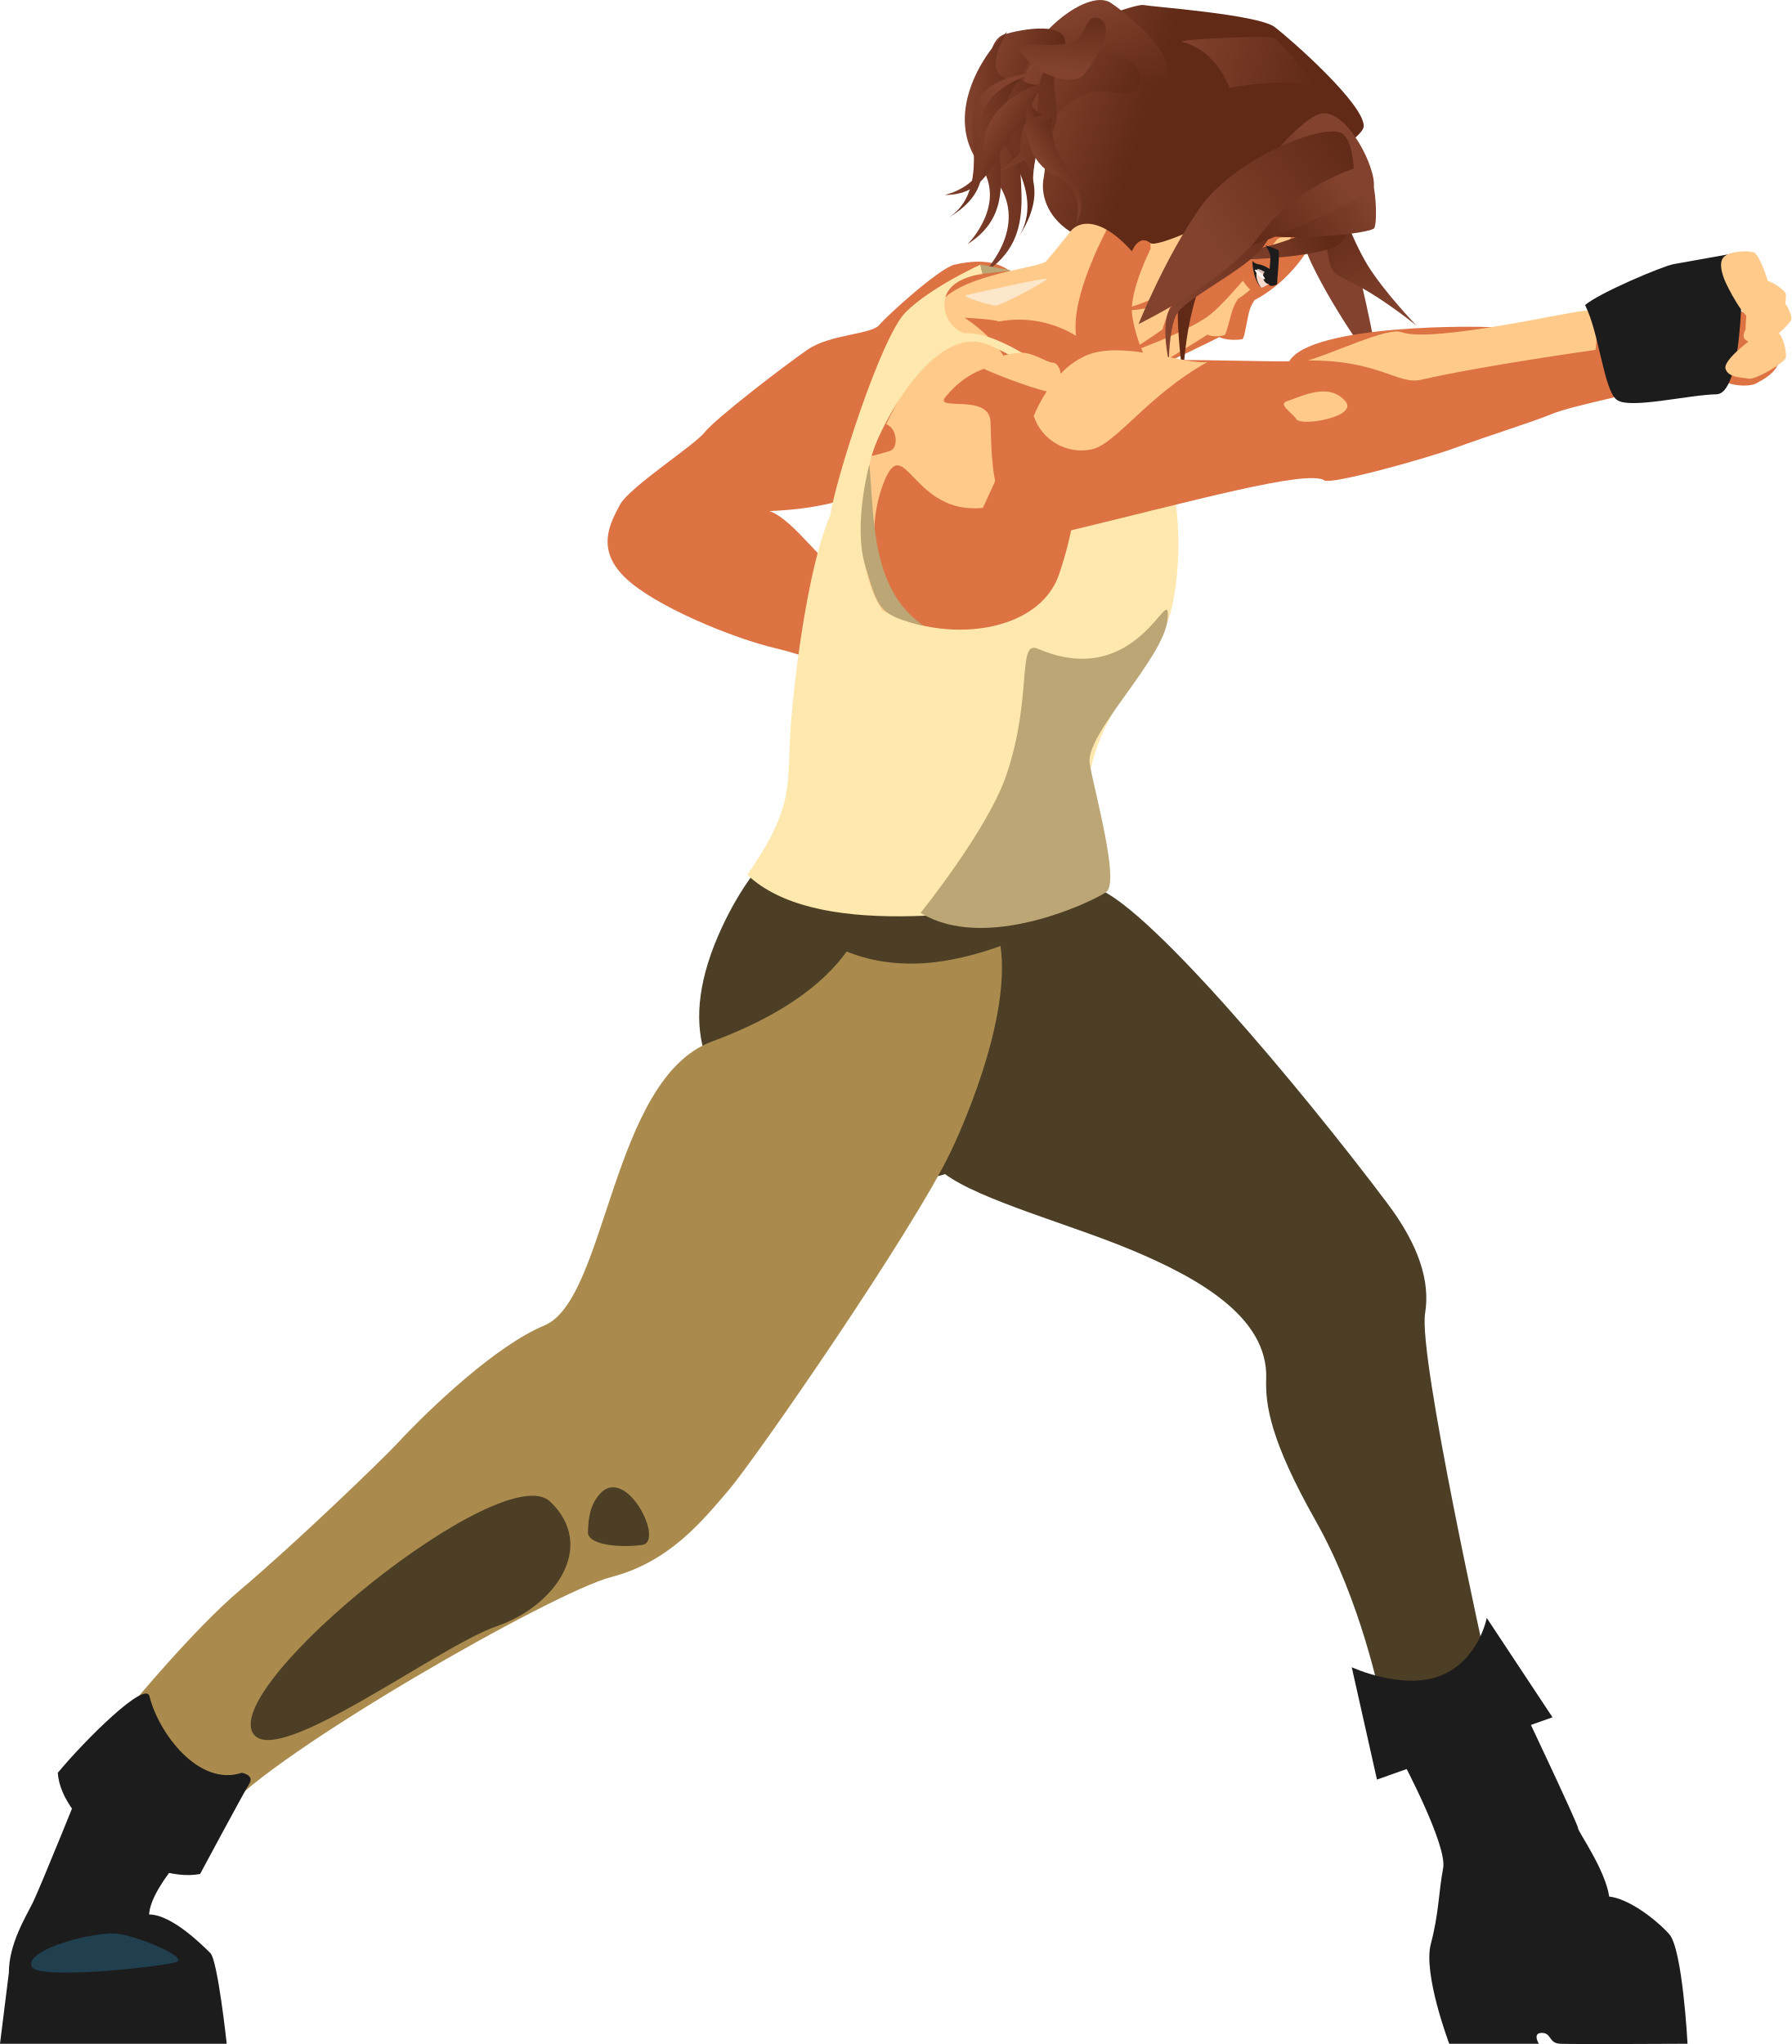
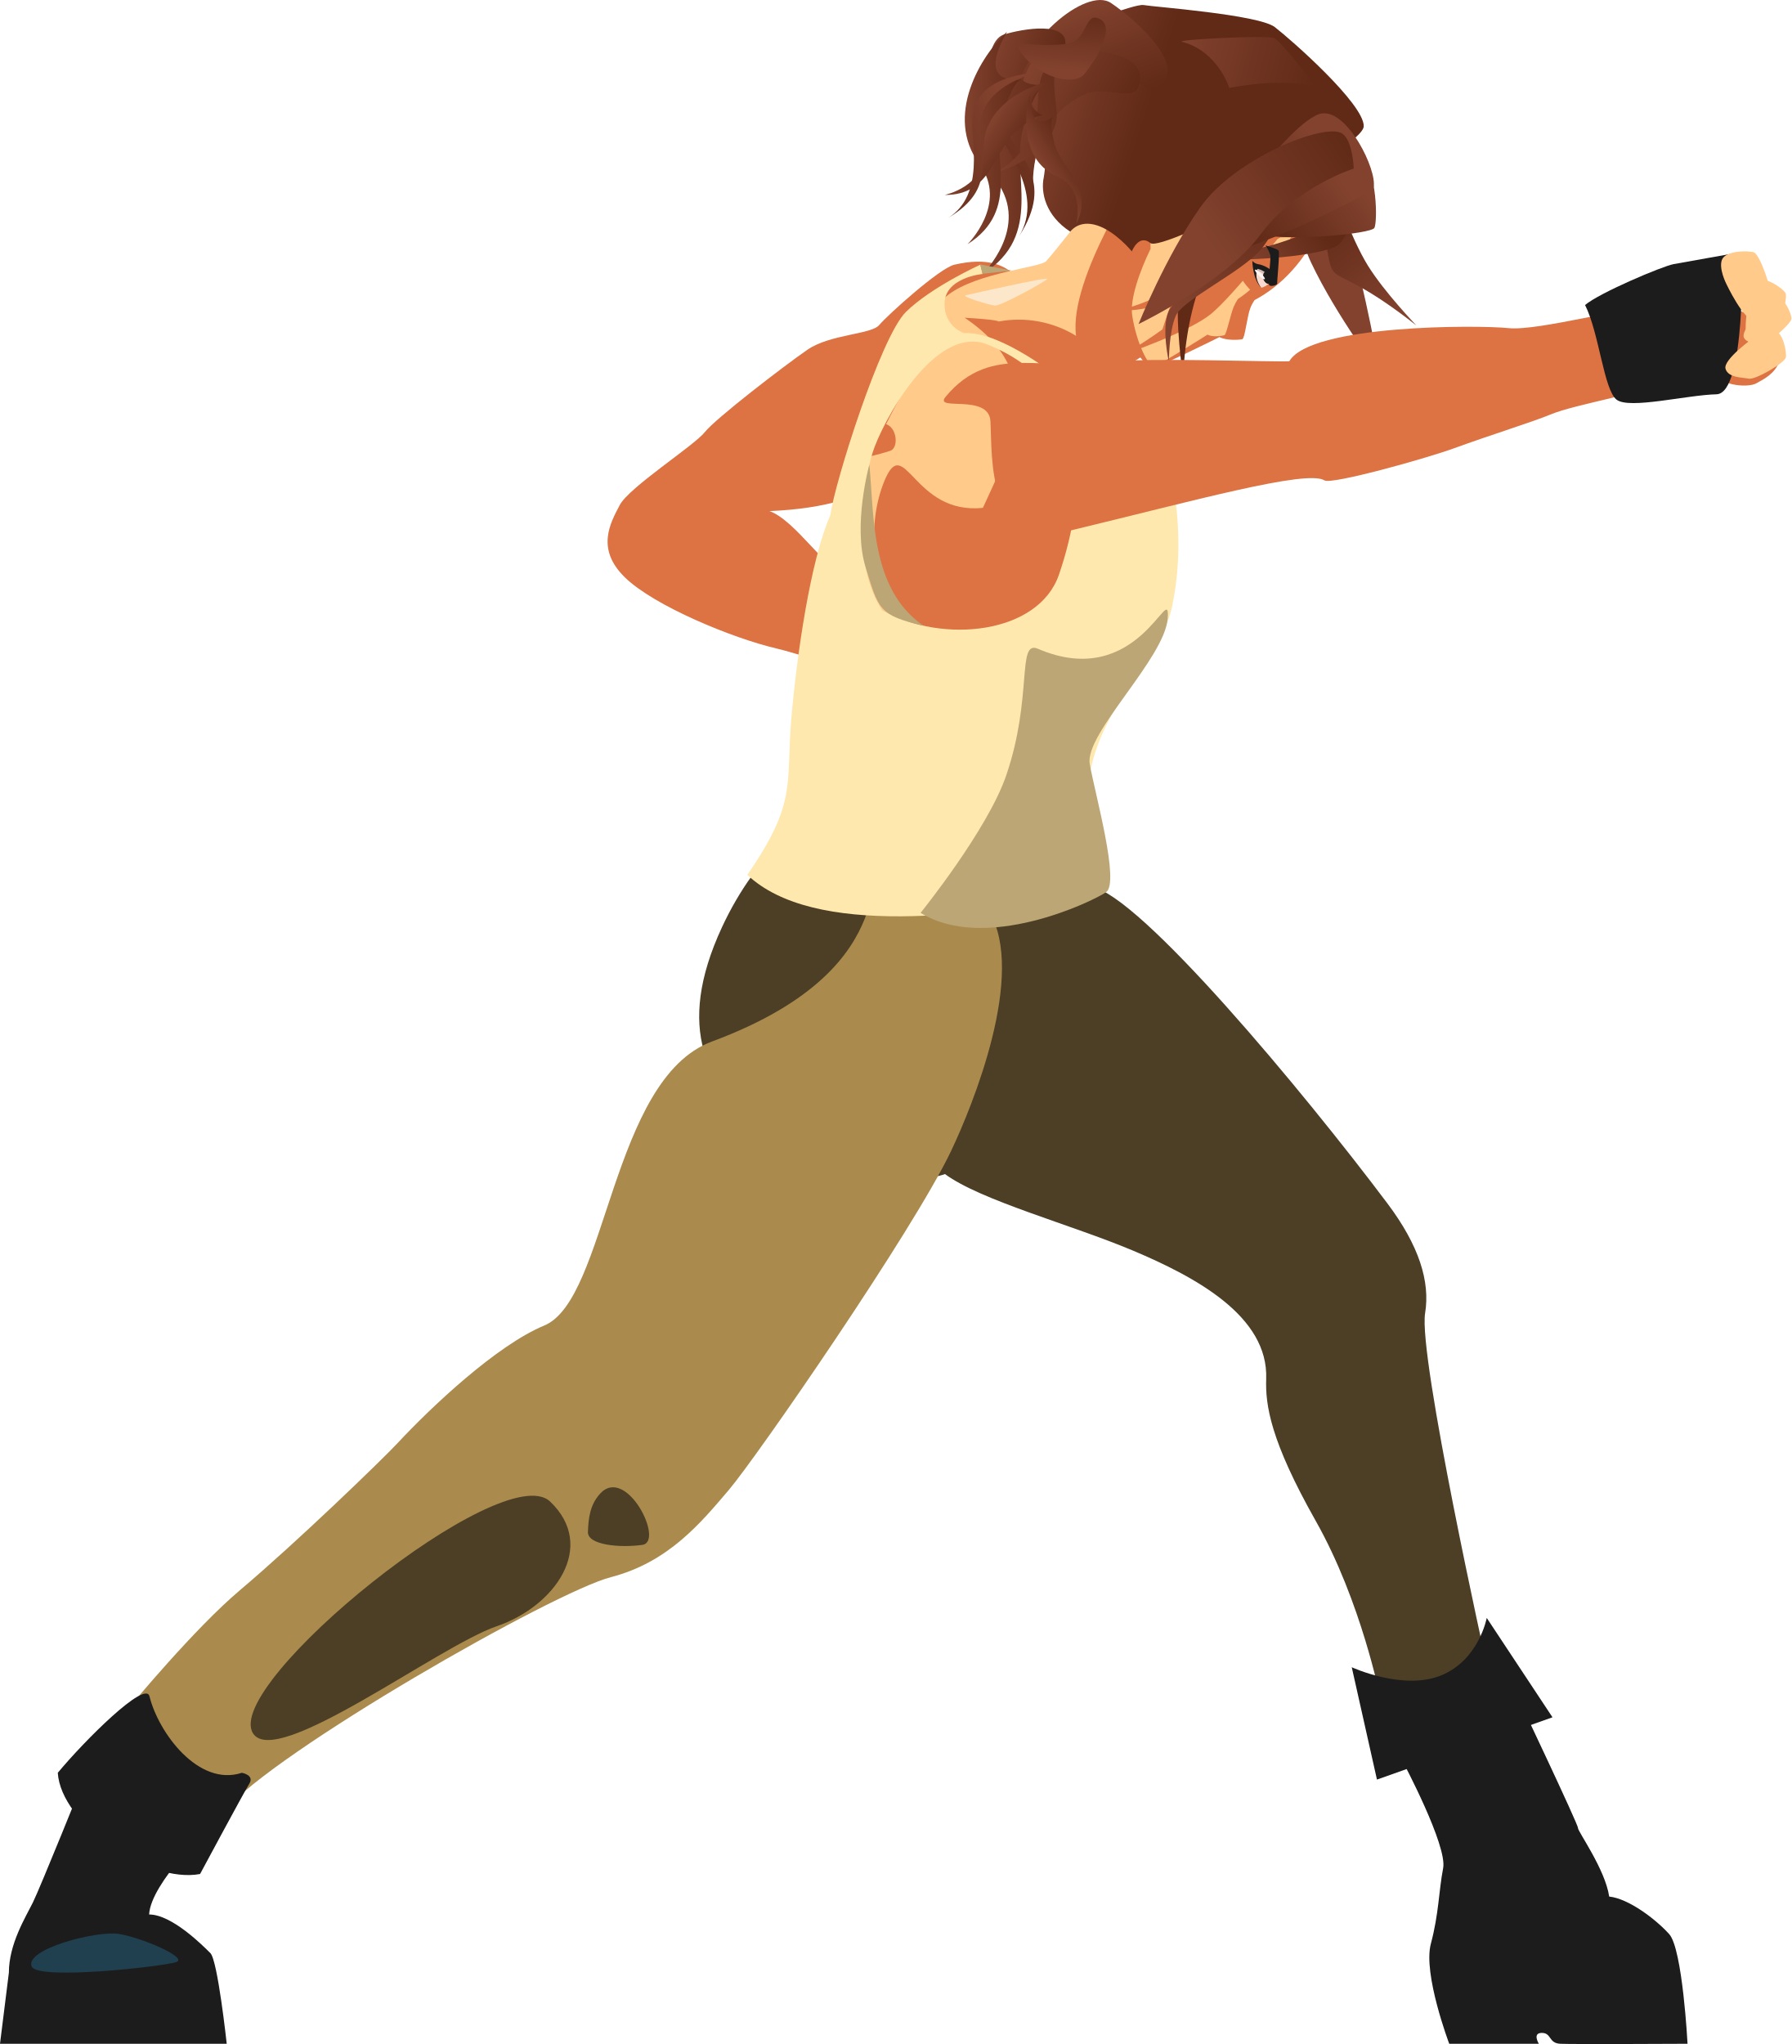
<svg xmlns="http://www.w3.org/2000/svg" xmlns:xlink="http://www.w3.org/1999/xlink" viewBox="0 0 548.77 626.07">
  <defs>
    <linearGradient id="linear-gradient" x1="-3132.24" y1="-4508.23" x2="-3093.9" y2="-4546.57" gradientTransform="matrix(0.6, -0.65, 0.74, 0.68, 5596.75, 1100.7)" gradientUnits="userSpaceOnUse">
      <stop offset="0" stop-color="#82422e" />
      <stop offset="1" stop-color="#602a17" />
    </linearGradient>
    <linearGradient id="linear-gradient-2" x1="991.69" y1="-1768.26" x2="991.69" y2="-1812.8" gradientTransform="matrix(0.83, -0.61, 0.36, 0.85, 238.81, 2207.12)" xlink:href="#linear-gradient" />
-     <linearGradient id="linear-gradient-3" x1="282.84" y1="495.17" x2="300.67" y2="477.34" gradientTransform="matrix(0.98, 0.18, -0.18, 0.98, 191.99, -457.83)" xlink:href="#linear-gradient" />
-     <linearGradient id="linear-gradient-4" x1="313.78" y1="465.45" x2="292.05" y2="487.18" gradientTransform="matrix(0.98, 0.18, -0.18, 0.98, 191.99, -457.83)" xlink:href="#linear-gradient" />
-     <linearGradient id="linear-gradient-5" x1="82.16" y1="1034.43" x2="116.94" y2="1034.43" gradientTransform="translate(555.35 -983.98) rotate(17.78)" xlink:href="#linear-gradient" />
+     <linearGradient id="linear-gradient-3" x1="82.16" y1="1034.43" x2="116.94" y2="1034.43" gradientTransform="translate(555.35 -983.98) rotate(17.78)" xlink:href="#linear-gradient" />
+     <linearGradient id="linear-gradient-4" x1="282.84" y1="495.17" x2="300.67" y2="477.34" gradientTransform="matrix(0.98, 0.18, -0.18, 0.98, 191.99, -457.83)" xlink:href="#linear-gradient" />
+     <linearGradient id="linear-gradient-5" x1="313.78" y1="465.45" x2="292.05" y2="487.18" gradientTransform="matrix(0.98, 0.18, -0.18, 0.98, 191.99, -457.83)" xlink:href="#linear-gradient" />
    <linearGradient id="linear-gradient-6" x1="5828.02" y1="2922.86" x2="5803.68" y2="2947.2" gradientTransform="matrix(-0.45, -0.69, -0.75, 0.49, 5180.5, 2635.32)" xlink:href="#linear-gradient" />
    <linearGradient id="linear-gradient-7" x1="4917.51" y1="3541.02" x2="4954.17" y2="3504.36" gradientTransform="matrix(-0.27, -0.85, -0.85, 0.27, 4679.51, 3309.25)" xlink:href="#linear-gradient" />
    <linearGradient id="linear-gradient-8" x1="303.07" y1="460.24" x2="279.4" y2="483.91" gradientTransform="matrix(0.98, 0.18, -0.18, 0.98, 191.99, -457.83)" xlink:href="#linear-gradient" />
    <linearGradient id="linear-gradient-9" x1="269.57" y1="490.58" x2="307.91" y2="452.24" gradientTransform="matrix(0.98, 0.18, -0.18, 0.98, 191.99, -457.83)" xlink:href="#linear-gradient" />
    <linearGradient id="linear-gradient-10" x1="-1132.06" y1="903.04" x2="-1069.42" y2="903.04" gradientTransform="matrix(0.68, 0.17, -0.24, 0.97, 1348.2, -673.96)" xlink:href="#linear-gradient" />
    <linearGradient id="linear-gradient-11" x1="104.29" y1="-179.19" x2="136.45" y2="-179.19" gradientTransform="translate(120.58 -28.6) rotate(68.78)" xlink:href="#linear-gradient" />
    <linearGradient id="linear-gradient-12" x1="224.36" y1="-309.4" x2="256.52" y2="-309.4" gradientTransform="translate(-36.47 184.68) rotate(29.66)" xlink:href="#linear-gradient" />
    <linearGradient id="linear-gradient-13" x1="387.5" y1="-321.24" x2="407.99" y2="-321.24" gradientTransform="translate(-82.06 373.81) rotate(-0.89)" xlink:href="#linear-gradient" />
    <linearGradient id="linear-gradient-14" x1="3737.3" y1="614.08" x2="3785.53" y2="614.08" gradientTransform="translate(3187.2 -2461.25) rotate(129.67)" xlink:href="#linear-gradient" />
    <linearGradient id="linear-gradient-15" x1="468.1" y1="-300.46" x2="505.15" y2="-300.46" gradientTransform="translate(-77.6 449.11) rotate(-14.85)" xlink:href="#linear-gradient" />
    <linearGradient id="linear-gradient-16" x1="291.05" y1="-339.16" x2="312.19" y2="-339.16" gradientTransform="translate(-76.93 253.8) rotate(17.54)" xlink:href="#linear-gradient" />
    <linearGradient id="linear-gradient-17" x1="702.84" y1="-26.27" x2="722.5" y2="-26.27" gradientTransform="matrix(0.09, -1, -1, -0.09, 237.78, 722.16)" xlink:href="#linear-gradient" />
    <linearGradient id="linear-gradient-18" x1="390.91" y1="-297.93" x2="408.68" y2="-297.93" gradientTransform="translate(-88.53 348.93) rotate(-1.27)" xlink:href="#linear-gradient" />
    <linearGradient id="linear-gradient-19" x1="239.2" y1="-288.36" x2="252.19" y2="-288.36" gradientTransform="translate(-53.48 158.46) rotate(31.83)" xlink:href="#linear-gradient" />
    <linearGradient id="linear-gradient-20" x1="549.7" y1="-229.51" x2="560.96" y2="-229.51" gradientTransform="translate(-29.03 534.62) rotate(-31.6)" xlink:href="#linear-gradient" />
    <linearGradient id="linear-gradient-21" x1="3689.44" y1="-953.68" x2="3731.27" y2="-953.68" gradientTransform="matrix(-0.92, 0.4, -0.4, -0.92, 3325.23, -2310.77)" xlink:href="#linear-gradient" />
  </defs>
  <g id="Layer_2" data-name="Layer 2">
-     <g id="Right3">
-       <path id="pants_leg_left" d="M436.55,402.23c1.59-9.71-1.86-20.73-11.54-33.62-25.87-34.44-75.75-94.35-90.62-97-1.52-4.59-6.56-9.87-36.74-16.06-18.59-3.81-24-4.18-36.37-6.75s-29.42,12.2-40.09,35.14c-29.14,62.61,40.69,72.19,60.85,76.37a14.27,14.27,0,0,0,7.43-.7c10.94,8.09,38.65,15.47,57.58,23.44,19.31,8.14,41.5,20.12,40.82,39.28-.28,8,1.27,18.9,15.17,43.51,14.16,25.06,19.65,54.31,19.62,53.08L455.43,510S434.39,415.43,436.55,402.23Z" fill="#4c3f26" />
-       <path id="shoe_rim_left" d="M475.57,526,421.8,545.08l-7.72-34.41s15.64,7.23,27.3,2.53,14.05-17.63,14.05-17.63Z" fill="#1c1c1c" />
-       <path id="shoe_left" d="M511.32,592.41c-4.11-4.55-12.4-10.87-18.38-11.5-1.24-8.41-9.72-20.11-9.56-21s-18.84-40.93-18.84-40.93l-34.82,20.59s13.7,25.73,12.35,32.67-1.29,13.9-3.76,23.13S443.94,626,443.94,626h27.45s-2.08-3.35.93-3.33,2,3.15,5.62,3.33,39,0,39,0S515.43,597,511.32,592.41Z" fill="#1c1c1c" />
-       <path id="pants_leg_right" d="M303,279.2c-8.63-14.4-6,11.15-28.63-8.23-14.51-12.44,8.06,24.19-56.32,48.06C187.11,330.51,186,398,166.73,406c-14.52,6-34.54,24.84-45,36.08-4.44,4.78-30.89,30.36-48.24,45-14.06,11.87-33.6,35.55-33.6,35.55l28.89,32c15.13-18.06,100.75-67,118.37-71.56s27.56-16.67,36.07-26.66S279.69,377,291.31,352.61C297.93,338.7,314.44,298.28,303,279.2Z" fill="#aa8b4d" />
+     <g id="right3">
      <path id="pelvis" d="M239.44,274.79s10.43,20,39,20.37,60.38-21.88,60.38-21.88Z" fill="#4c3f26" />
-       <path id="pants_shin_shadow_right" d="M183.81,457.52c-3.17,3.49-3.57,7.71-3.71,11.72s9.8,4.92,16.67,3.95S191.83,448.7,183.81,457.52Z" fill="#4c3f26" />
-       <path id="pants_calf_shadow_right" d="M168.5,459.91c-14.44-13.69-100.42,55.94-91,71,7,11.17,56.7-26.66,74.64-32.79S182.94,473.6,168.5,459.91Z" fill="#4c3f26" />
-       <path id="shoe_right" d="M64.45,598.24C62.2,596,52.68,586.4,45.68,586.4c.5-9.75,18.77-26.91,18.77-26.91L26,544.24s-13.7,34-15.95,38.53-7.33,12.69-7.33,21.44L0,626H69.45S66.7,600.49,64.45,598.24Z" fill="#1c1c1c" />
-       <path id="shoe_rim_right" d="M74.09,543c-13.29,4.38-25.57-12.31-28.3-23.43C44.55,514.55,26,533,17.7,543c1,15.67,27.67,34,43.59,31,0,0,13.41-25,15.08-27.66S74.09,543,74.09,543Z" fill="#1c1c1c" />
-       <path id="shoe_highlight_right" d="M36.28,592.33c-6.66-1-28.75,4.63-26.58,10,1.76,4.33,40.25,0,44.25-1.34S43,593.33,36.28,592.33Z" fill="#203f4f" />
-       <path id="arm_shadow_left" d="M295.16,133.68c4.64,1,31.23-25.89,25.56-34-6.25-9-8-23.32-28.34-18.61-4.62,1.07-20.59,15.54-23.05,18.48s-15,2.76-22,7.58-28.15,21.07-31.43,25.23-23.19,16.87-26.06,22.35-7.4,13.4,1.6,22.16,33.06,18.63,46.32,21.73,54.7,18.48,58.94,20.48l8.49-22.26C292,185.3,269,181.36,261,178.07s-17.11-18.53-25.28-21.53c17.85-.74,27.75-4.55,38.63-9.87S290.52,132.71,295.16,133.68Z" fill="#dd7243" />
-       <path id="hair_side2_left" d="M412.79,71.1c-5.37-17,.28-33.06.28-33.06s-7.46-4.59-10.66-3.14c-5.12,2.32-8.58,29.12-.77,45.56s21,33.81,21,33.81S418.5,89.2,412.79,71.1Z" fill="url(#linear-gradient)" />
-       <path id="hair_side_left" d="M419,81.32c-5.16-8.34-10.81-24.46-10.81-24.46s-3.44,8.94-2.86,12.25c4,23.23-1.09,7.3,28.54,30.57C433.89,99.68,424.18,89.66,419,81.32Z" fill="url(#linear-gradient-2)" />
+       <path id="pants_leg_l" d="M436.55,402.23c1.59-9.71-1.86-20.73-11.54-33.62-25.87-34.44-75.75-94.35-90.62-97-1.52-4.59-6.56-9.87-36.74-16.06-18.59-3.81-24-4.18-36.37-6.75s-29.42,12.2-40.09,35.14c-29.14,62.61,40.69,72.19,60.85,76.37a14.27,14.27,0,0,0,7.43-.7c10.94,8.09,38.65,15.47,57.58,23.44,19.31,8.14,41.5,20.12,40.82,39.28-.28,8,1.27,18.9,15.17,43.51,14.16,25.06,19.65,54.31,19.62,53.08L455.43,510S434.39,415.43,436.55,402.23Z" fill="#4c3f26" />
+       <path id="shoe_l" d="M511.32,592.41c-4.11-4.55-12.4-10.87-18.38-11.5-1.24-8.41-9.72-20.11-9.56-21s-18.84-40.93-18.84-40.93l-34.82,20.59s13.7,25.73,12.35,32.67-1.29,13.9-3.76,23.13S443.94,626,443.94,626h27.45s-2.08-3.35.93-3.33,2,3.15,5.62,3.33,39,0,39,0S515.43,597,511.32,592.41Z" fill="#1c1c1c" />
+       <path id="shoe_rim_l" d="M475.57,526,421.8,545.08l-7.72-34.41s15.64,7.23,27.3,2.53,14.05-17.63,14.05-17.63Z" fill="#1c1c1c" />
+       <path id="pants_leg_r" d="M303,279.2c-8.63-14.4-6,11.15-28.63-8.23-14.51-12.44,8.06,24.19-56.32,48.06C187.11,330.51,186,398,166.73,406c-14.52,6-34.54,24.84-45,36.08-4.44,4.78-30.89,30.36-48.24,45-14.06,11.87-33.6,35.55-33.6,35.55l28.89,32c15.13-18.06,100.75-67,118.37-71.56s27.56-16.67,36.07-26.66S279.69,377,291.31,352.61C297.93,338.7,314.44,298.28,303,279.2Z" fill="#aa8b4d" />
+       <path id="pants_shin_shadow_r" d="M183.81,457.52c-3.17,3.49-3.57,7.71-3.71,11.72s9.8,4.92,16.67,3.95S191.83,448.7,183.81,457.52Z" fill="#4c3f26" />
+       <path id="pants_calf_shadow_r" d="M168.5,459.91c-14.44-13.69-100.42,55.94-91,71,7,11.17,56.7-26.66,74.64-32.79S182.94,473.6,168.5,459.91Z" fill="#4c3f26" />
+       <path id="shoe_r" d="M64.45,598.24C62.2,596,52.68,586.4,45.68,586.4c.5-9.75,18.77-26.91,18.77-26.91L26,544.24s-13.7,34-15.95,38.53-7.33,12.69-7.33,21.44L0,626H69.45S66.7,600.49,64.45,598.24Z" fill="#1c1c1c" />
+       <path id="shoe_highlight_r" d="M36.28,592.33c-6.66-1-28.75,4.63-26.58,10,1.76,4.33,40.25,0,44.25-1.34S43,593.33,36.28,592.33Z" fill="#203f4f" />
+       <path id="shoe_rim_r" d="M74.09,543c-13.29,4.38-25.57-12.31-28.3-23.43C44.55,514.55,26,533,17.7,543c1,15.67,27.67,34,43.59,31,0,0,13.41-25,15.08-27.66S74.09,543,74.09,543Z" fill="#1c1c1c" />
+       <path id="arm_shadow_l" d="M295.16,133.68c4.64,1,31.23-25.89,25.56-34-6.25-9-8-23.32-28.34-18.61-4.62,1.07-20.59,15.54-23.05,18.48s-15,2.76-22,7.58-28.15,21.07-31.43,25.23-23.19,16.87-26.06,22.35-7.4,13.4,1.6,22.16,33.06,18.63,46.32,21.73,54.7,18.48,58.94,20.48l8.49-22.26C292,185.3,269,181.36,261,178.07s-17.11-18.53-25.28-21.53c17.85-.74,27.75-4.55,38.63-9.87S290.52,132.71,295.16,133.68Z" fill="#dd7243" />
+       <path id="hair_side2_l" d="M412.79,71.1c-5.37-17,.28-33.06.28-33.06s-7.46-4.59-10.66-3.14c-5.12,2.32-8.58,29.12-.77,45.56s21,33.81,21,33.81S418.5,89.2,412.79,71.1Z" fill="url(#linear-gradient)" />
+       <path id="hair_side_l" d="M419,81.32c-5.16-8.34-10.81-24.46-10.81-24.46s-3.44,8.94-2.86,12.25c4,23.23-1.09,7.3,28.54,30.57C433.89,99.68,424.18,89.66,419,81.32Z" fill="url(#linear-gradient-2)" />
      <path id="torso" d="M386.32,40,341.8,27.53l-7.71,35.55S323.47,76.66,320.47,80c-1.76,1.94-20.92,3.4-30,10.28-6.43,4.89-2.91,15.23-6.15,18.25-6.12,5.71-33.38,56.93-30.27,80.89s67.78,32.77,77,25.49S351,173.41,349.1,160.3s-18.31-53.07-18.31-53.07l40.66-14.18Z" fill="#ffca8a" />
      <path id="torso_shadow" d="M351.69,128.14c1.47,4-9.19,87.18-48.55,76.14S264.83,161.74,271,147.11s8.74,10.7,30.09,8.44c8.15-18,21.07-40.37-5.6-58.23,10.48.6,10.43,1.16,10.43,1.16a33.52,33.52,0,0,1,23.71,4.39c-2.41-17.64,20.46-51.72,20.46-51.72L357.67,105s-16.54,7.78-17.72,12.9C340,117.89,350.23,124.09,351.69,128.14ZM270,129.8c-3.47.38-5.25,4.52-7.81,8.42s7.41.85,10.47-.13S274.6,129.3,270,129.8Z" fill="#dd7243" />
      <path id="face_shadow" d="M393.1,20.34c-15.16-6.54-34.53,4.56-43.25,24.78a48.07,48.07,0,0,0-3.6,27.13c-3.4,7.39-6.22,16.71-4.41,22.43,3,9.5,9.05,18.31,11.46,17.89s20.25-9.32,20.25-9.32c2.24,1.15,6.2.85,7,.64S382,97,383,94.37a12.86,12.86,0,0,1,1.32-2.47c8.31-4.35,15.84-12.45,20.43-23.09C413.47,48.59,408.26,26.89,393.1,20.34Z" fill="#dd7243" />
      <path id="face" d="M393.11,26.54c-10.79-5-26.54,6.2-35.19,25-4,8.6-5.74,17.29-5.47,24.67-3.33,6.86-6.4,15.44-5.62,20.48,1.31,8.38,5,15.95,6.84,15.43s16.24-9.63,16.24-9.63c1.58.9,4.6.38,5.2.15s1.8-6.27,2.83-8.73a17,17,0,0,1,1.25-2.31c6.72-4.42,13.24-12.19,17.78-22C405.62,50.75,403.89,31.51,393.11,26.54Z" fill="#ffca8a" />
-       <path id="face_eye_shadow_right" d="M395.77,82.06c-.44-1.73-12.1-6.29-17.42-3-2,1.23,4.47,11.09,6.31,10.62S396.2,83.79,395.77,82.06Z" fill="#dd7243" />
-       <path id="face_shadow_right" d="M418.83,55.24c.59-5.39-8.47-22.85-15.59-21.24-1.35.3-3.1,1.62-5.06,3.63-8.68,3.15-21.58,11.63-26.69,18.85-5.83,8.24-10.88,29.68-15.46,33.17s-13.9,5.55-13.9,5.55,10.74.25,15.61-3.4a12.56,12.56,0,0,0,2.53-2.9c-2,5.29-3.45,9.67-4.2,12-3.47,2.53-7.33,5-11.71,7.64,0,0,19.35-6.64,26.4-12.22,3.42-2.71,9.51-9.67,14.87-16.12,14.41-1.92,22.4-4.78,24.12-6.4a11.28,11.28,0,0,0,2.11-3.5c4.34-.93,7.52-1.94,7.8-2.62C420.11,66.58,420,60.88,418.83,55.24ZM390.26,75.82c-.48.18-1,.36-1.47.53.9-1.11,1.76-2.16,2.54-3.14l.9-.48c1.7,0,3.59-.11,5.56-.29A77.49,77.49,0,0,1,390.26,75.82Z" fill="#dd7243" />
-       <path id="hair_side6_right" d="M388.38,75.41c-10.63,2.76-26.77,4-26.77,4,29.44,1.11,45.46-2.25,48.21-4.29s5.6-10.33,5.6-10.33S399,72.66,388.38,75.41Z" fill="url(#linear-gradient-3)" />
-       <path id="hair_side5_right" d="M416.77,46.86c-6.34-7.25-39.92,22.93-30.64,25s33.93-.26,34.88-2.05S422,52.79,416.77,46.86Z" fill="url(#linear-gradient-4)" />
-       <path id="hair_back" d="M390.54,8.32c-5-3.88-37.43-6.23-40.2-6.77s-23,7.35-25.35,9.79-4.32,38.46-5.27,43.05.57,11.68,8.14,16.57c0,0,2.5-3.76,8.19-1.93S346.71,77,346.71,77s2.1-5.46,5.71-2.55,65.21-28.95,65.33-35.78S395.56,12.2,390.54,8.32Z" fill="url(#linear-gradient-5)" />
-       <path id="hair_side4_right" d="M374.07,57.11s-11.25,24.31-12.8,32.22,1.12,26.13,1.12,26.13c1.43-25.51,8-37.18,20.81-57.17Z" fill="url(#linear-gradient-6)" />
-       <path id="hair_side3_right" d="M390.16,47.94s-3.11,14.5-8.61,23.27-21.38,19-23.61,24.24.13,15.42.13,15.42-.05-9.21,2.1-14.14,19.89-13.25,25.94-20.16,11.53-23.74,11.41-31.9Z" fill="url(#linear-gradient-7)" />
-       <path id="hair_side2_right" d="M405,34.73c-9.56,1.2-40,43-30.52,42.67s46-18.07,46.31-20.07C421.81,52,412.92,33.75,405,34.73Z" fill="url(#linear-gradient-8)" />
-       <path id="hair_side_right" d="M411,40.82c-5.38-3.21-32.81,7.64-43.45,22.86s-18.78,35.57-18.78,35.57,26.48-12.7,37.32-27.38,28.6-20.24,28.6-20.24S414.4,42.83,411,40.82Z" fill="url(#linear-gradient-9)" />
-       <path id="brow_right" d="M391.65,76.74c-.45-.56-4-1.57-4-1.57a10.19,10.19,0,0,1,1.48,3c.25,1-.83,8.55-.35,9.15s2.56,0,2.46-.5S392.11,77.31,391.65,76.74Z" fill="#1c1c1c" />
+       <path id="face_eye_shadow_r" d="M395.77,82.06c-.44-1.73-12.1-6.29-17.42-3-2,1.23,4.47,11.09,6.31,10.62S396.2,83.79,395.77,82.06Z" fill="#dd7243" />
+       <path id="face_shadow_r" d="M418.83,55.24c.59-5.39-8.47-22.85-15.59-21.24-1.35.3-3.1,1.62-5.06,3.63-8.68,3.15-21.58,11.63-26.69,18.85-5.83,8.24-10.88,29.68-15.46,33.17s-13.9,5.55-13.9,5.55,10.74.25,15.61-3.4a12.56,12.56,0,0,0,2.53-2.9c-2,5.29-3.45,9.67-4.2,12-3.47,2.53-7.33,5-11.71,7.64,0,0,19.35-6.64,26.4-12.22,3.42-2.71,9.51-9.67,14.87-16.12,14.41-1.92,22.4-4.78,24.12-6.4a11.28,11.28,0,0,0,2.11-3.5c4.34-.93,7.52-1.94,7.8-2.62C420.11,66.58,420,60.88,418.83,55.24ZM390.26,75.82c-.48.18-1,.36-1.47.53.9-1.11,1.76-2.16,2.54-3.14l.9-.48c1.7,0,3.59-.11,5.56-.29A77.49,77.49,0,0,1,390.26,75.82Z" fill="#dd7243" />
+       <path id="hair_back" d="M390.54,8.32c-5-3.88-37.43-6.23-40.2-6.77s-23,7.35-25.35,9.79-4.32,38.46-5.27,43.05.57,11.68,8.14,16.57c0,0,2.5-3.76,8.19-1.93S346.71,77,346.71,77s2.1-5.46,5.71-2.55,65.21-28.95,65.33-35.78S395.56,12.2,390.54,8.32Z" fill="url(#linear-gradient-3)" />
+       <path id="hair_side6_r" d="M388.38,75.41c-10.63,2.76-26.77,4-26.77,4,29.44,1.11,45.46-2.25,48.21-4.29s5.6-10.33,5.6-10.33S399,72.66,388.38,75.41Z" fill="url(#linear-gradient-4)" />
+       <path id="hair_side5_r" d="M416.77,46.86c-6.34-7.25-39.92,22.93-30.64,25s33.93-.26,34.88-2.05S422,52.79,416.77,46.86Z" fill="url(#linear-gradient-5)" />
+       <path id="hair_side4_r" d="M374.07,57.11s-11.25,24.31-12.8,32.22,1.12,26.13,1.12,26.13c1.43-25.51,8-37.18,20.81-57.17Z" fill="url(#linear-gradient-6)" />
+       <path id="hair_side3_r" d="M390.16,47.94s-3.11,14.5-8.61,23.27-21.38,19-23.61,24.24.13,15.42.13,15.42-.05-9.21,2.1-14.14,19.89-13.25,25.94-20.16,11.53-23.74,11.41-31.9Z" fill="url(#linear-gradient-7)" />
+       <path id="hair_side2_r" d="M405,34.73c-9.56,1.2-40,43-30.52,42.67s46-18.07,46.31-20.07C421.81,52,412.92,33.75,405,34.73Z" fill="url(#linear-gradient-8)" />
+       <path id="hair_side_r" d="M411,40.82c-5.38-3.21-32.81,7.64-43.45,22.86s-18.78,35.57-18.78,35.57,26.48-12.7,37.32-27.38,28.6-20.24,28.6-20.24S414.4,42.83,411,40.82Z" fill="url(#linear-gradient-9)" />
      <path id="hair_top" d="M390.2,11.63c-2.31-.91-30.57.53-28.11,1.17,11,2.87,14.48,14.15,14.48,14.15s18-3.77,27.08.21C403.65,27.16,392.51,12.54,390.2,11.63Z" fill="url(#linear-gradient-10)" />
      <path id="neck_highlight" d="M295.87,90.42c-1.68.36,7.1,3,8.92,3.17s15.37-7.31,16-8.14S297.38,90.1,295.87,90.42Z" fill="#fce7ca" />
-       <path id="eye_white_right" d="M389.22,84.24c-.6-1.32-4-3-4.15-2.34a6.29,6.29,0,0,0,1.28,6.24C387.91,87.81,390.1,86.18,389.22,84.24Z" fill="#f9dacf" />
-       <path id="eye_shadow_right" d="M384.9,81.07l-.32,1.71a8.75,8.75,0,0,1,4.05,2.33c.59.88,1.36-1.29,1.36-1.29S386.08,80.94,384.9,81.07Z" fill="#d1bbb4" />
-       <path id="eye_lash_right" d="M385.36,80.91a3,3,0,0,1-1.73-1s.05,5.75,2.81,8.33c-2.58-3.26-1.25-5.9-1.25-5.9a5.88,5.88,0,0,1,3.33,2C390,86,390,86.72,390,86.89a5.7,5.7,0,0,0,.08-1.82s.13-.48,1.06-.22C390.21,82.64,386.92,81.07,385.36,80.91Z" fill="#1c1c1c" />
-       <path id="eye_iris_right" d="M388.58,83.16a2.48,2.48,0,0,1,1.16,2.49c-.15,1-.9,1.54-1.68,1.18a2.46,2.46,0,0,1-1.15-2.49C387.05,83.33,387.8,82.8,388.58,83.16Z" fill="#1c1c1c" />
-       <path id="eye_refelection_right" d="M387.46,85.48c-.13.24-.92-.2-1.75-1s-1.4-1.6-1.26-1.84.91.2,1.74,1S387.59,85.24,387.46,85.48Z" fill="#fcf7f5" />
+       <path id="eye_white_r" d="M389.22,84.24c-.6-1.32-4-3-4.15-2.34a6.29,6.29,0,0,0,1.28,6.24C387.91,87.81,390.1,86.18,389.22,84.24Z" fill="#f9dacf" />
+       <path id="eye_shadow_r" d="M384.9,81.07l-.32,1.71a8.75,8.75,0,0,1,4.05,2.33c.59.88,1.36-1.29,1.36-1.29S386.08,80.94,384.9,81.07Z" fill="#d1bbb4" />
+       <path id="eye_lash_r" d="M385.36,80.91a3,3,0,0,1-1.73-1s.05,5.75,2.81,8.33c-2.58-3.26-1.25-5.9-1.25-5.9a5.88,5.88,0,0,1,3.33,2C390,86,390,86.72,390,86.89a5.7,5.7,0,0,0,.08-1.82s.13-.48,1.06-.22C390.21,82.64,386.92,81.07,385.36,80.91Z" fill="#1c1c1c" />
+       <path id="eye_iris_r" d="M388.58,83.16a2.48,2.48,0,0,1,1.16,2.49c-.15,1-.9,1.54-1.68,1.18a2.46,2.46,0,0,1-1.15-2.49C387.05,83.33,387.8,82.8,388.58,83.16Z" fill="#1c1c1c" />
+       <path id="eye_refelection_r" d="M387.46,85.48c-.13.24-.92-.2-1.75-1s-1.4-1.6-1.26-1.84.91.2,1.74,1S387.59,85.24,387.46,85.48Z" fill="#fcf7f5" />
+       <path id="brow_r" d="M391.65,76.74c-.45-.56-4-1.57-4-1.57a10.19,10.19,0,0,1,1.48,3c.25,1-.83,8.55-.35,9.15s2.56,0,2.46-.5S392.11,77.31,391.65,76.74Z" fill="#1c1c1c" />
      <path id="hair_tail11" d="M340.33.92C332.8-4.2,311.81,13,309.86,30.57c0,0,11.75-17.16,30.31-12.13,6.44,1.75,9.9,11,14.21,8.52C364.91,20.93,347.86,6,340.33.92Z" fill="url(#linear-gradient-11)" />
      <path id="hair_tail10" d="M321.4,15.17c-9.07.78-14.5,27.39-4.92,42.24,0,0-1.73-20.73,15.85-28.53,6.1-2.71,14.61,2.26,16.4-2.37C353.09,15.19,330.47,14.4,321.4,15.17Z" fill="url(#linear-gradient-12)" />
      <path id="hair_tail9" d="M315.42,8.94c-9.37,8.4-22.46,29.72-10.09,46.66C315.61,69.69,301,83.92,301,83.92c19.19-12,8.41-30.88,12.44-44.7,3.3-11.33,6-13.06,6.85-13.32C318.1,26.19,304.63,27.33,315.42,8.94Z" fill="url(#linear-gradient-13)" />
      <path id="hair_tail8" d="M307.57,38.35c-4.59-11.6,4-20,8.48-25.42-14.52,9.69-14.6,17.91-12,24.43s16.28,21.68,8.12,35C323.37,55,311.62,47.88,307.57,38.35Z" fill="url(#linear-gradient-14)" />
      <path id="hair_tail7" d="M329.64,14c-14.74,5.89-10.57,15.6-12.29,23.37-2.3,9.31-10.23,15.21-15.45,16.59,16-4.74,20.38-11.41,21.64-16.67S318.57,18.71,329.64,14Z" fill="url(#linear-gradient-15)" />
      <path id="hair_tail6" d="M307.57,10.56c-5.6,1.71-7.16,16.61.86,24.65,0,0,4.48-14.88,7.86-17.52s9.49-.54,10-3.69C327.49,6.29,313.17,8.84,307.57,10.56Z" fill="url(#linear-gradient-16)" />
      <path id="hair_tail5" d="M335.79,5.43c-2.89-.69-3.26,5.31-6.72,7.28s-17.84.53-17.84.53c4.06,9.75,17.42,13.69,20.88,9.49S342.84,7.12,335.79,5.43Z" fill="url(#linear-gradient-17)" />
      <path id="hair_tail4" d="M308.5,9.69C300.42,17,289.19,35.6,300,50.22c9,12.17-3.63,24.59-3.63,24.59C313,64.25,303.51,48,306.93,36c2.8-9.85,5.12-11.36,5.87-11.59C310.93,24.64,299.25,25.7,308.5,9.69Z" fill="url(#linear-gradient-18)" />
      <path id="hair_tail3" d="M322.72,24.69c-7.87,1.27-22.15,8.15-21.36,21.42.66,11-12,13.6-12,13.6,14.36.15,15.07-13.58,21.94-19.57,5.67-4.93,7.69-4.91,8.22-4.75C318.26,34.82,310.66,30.81,322.72,24.69Z" fill="url(#linear-gradient-19)" />
      <path id="hair_tail2" d="M323,44c-1.62-6.31-.83-7.87-.49-8.22-.93.73-7,5.07-7.05-6.66-2.07,6.6-2.28,20.35,8.32,24.88,8.82,3.78,5.88,14.61,5.88,14.61C335.39,57.55,325,51.68,323,44Z" fill="url(#linear-gradient-20)" />
      <path id="hair_tail" d="M316.65,22.23c-15,1.81-18.31,8.14-18.81,14.23s4.12,23.15-7.43,30.3c15.44-9.08,9.14-19.21,9.74-28.17C301.13,27.8,311.07,24.65,316.65,22.23Z" fill="url(#linear-gradient-21)" />
      <path id="shirt_torso" d="M353.19,126.73c1.76,5.89,4.85,25.43-4.26,24.26S335.85,135.61,332.21,123c-2.15-3.29-17.32-15.79-29.46-19.79v0h-.12a20.38,20.38,0,0,0-7.28-1.18,9.06,9.06,0,0,1-6-8.44C288.87,85,301,83.92,301,83.92l-.69-2.86s-15.08,6.85-22.82,14.5-21.87,52.53-23.14,62.25c-6.16,14-10.29,43.18-11.93,62.06-1.77,20.37,2,25.66-13.5,48.09,20.24,19.1,68.63,13,109.9,5.32,0,0-4.73-14.73-5.53-22.94-2.87-29.81,21.81-46.2,25.72-64.38S361,146.1,353.19,126.73ZM324.39,176c-6.24,18.18-35.43,21.39-54.17,10.94-9.84-15.37-5.64-39.42-2.93-48.26s18.75-39.2,34.87-33.29C334.51,118.14,333.26,150.12,324.39,176Z" fill="#ffe8ae" />
      <path id="shirt_abs_shadow" d="M317.89,198.7c-6.46-2.78-1.45,14.87-9.67,38.83C302.51,254.22,282,279.61,282,279.61c19.94,12.25,52.54-3.41,56.82-6.33s-3.37-30-5-39.28,23-32.36,23.88-44.61S348.81,212,317.89,198.7Z" fill="#bca675" />
-       <path id="arm_shadow_right" d="M502.05,95.42c-2.16-2.19-30.52,6.07-40,5.08s-60.57-1.09-67.1,10.15c-3.49.31-45-1.2-53,.2-21.12,3.7-38.08-6.45-52.28,10.68-3.83,4.62,13.26-1.15,13.73,7.5.62,11.64-1.24,39.66,24.81,33.39,37-8.91,72.2-18.7,77.5-15.28,2.13,1.37,30.87-6.61,39.83-9.88,10.75-3.93,24.32-8.16,29.39-10.29,7.68-3.23,30.2-6.84,29.93-8.87S504.2,97.61,502.05,95.42Z" fill="#dd7243" />
-       <path id="palm_shadow_right" d="M516.06,98.18s9.28,11.35,8.31,14.52c1.24,5.58,11,6.15,13.56,4.75s5.73-3,7.11-6.69C550.93,95.14,513,88,516.06,98.18Z" fill="#dd7243" />
-       <path id="arm_right" d="M369.91,110.87c-18.07,10-27.94,25-35.38,26.75a15.41,15.41,0,0,1-17.88-10.2,44.69,44.69,0,0,1,4-7.53c-6.32-1.45-19-6.56-20.07-7.35s5.64-4.27,12.44-4.47c3.36-.11,7.79,3,9.43,3,1.35,0,2.16,1.58,2.49,3.4a23.18,23.18,0,0,1,8.82-6C345.17,104.53,363.61,111.87,369.91,110.87Zm42.19,12c-5.05-5.85-13.14-1.52-17.68-.06-3.23,1,1.23,3.35,2.72,5.61S416.28,127.69,412.1,122.85Zm74.63-27.79c-3.74-.28-47.71,10.21-57.46,6.64-4.24-1.55-20.61,6.38-28.64,8.69,21.89-.15,27.51,7.56,34.7,5.91,18.62-4.29,53.42-9.15,53.42-9.15S490.46,95.33,486.73,95.06Z" fill="#ffca8a" />
-       <path id="glove_shadow_right" d="M533.6,77.16s-17.44,3.1-20.92,3.74-22.8,8.82-27.13,12.53c4.33,8.57,5.74,26,9.67,29s21.52-1.45,30.58-1.66S533.6,77.16,533.6,77.16Z" fill="#1c1c1c" />
-       <path id="index_right" d="M537.32,77.34c-1.76-.68-8.54-.57-9.77,2.07s1.26,7.52,1.26,7.52,5.41,11.47,8.61,11.19,3.89-5.06,4.74-7.16S539.07,78,537.32,77.34Z" fill="#ffca8a" />
-       <path id="middle_right" d="M546.91,89.7c-.92-1.43-5.94-5-8.24-3.67s-3.07,6.18-3.07,6.18-2.14,11.26.35,12.75,5.53-1.64,7.27-2.72S547.84,91.13,546.91,89.7Z" fill="#ffca8a" />
-       <path id="pinky_right" d="M543.62,101.14c-2.55-.67-6.49,2.33-6.49,2.33s-9.33,6.65-8.56,9.46,5.13,2.64,7.13,3.06,11-4.83,11.34-6.5S546.17,101.81,543.62,101.14Z" fill="#ffca8a" />
-       <path id="ring_right" d="M544.59,91.29c-2.19-.13-4.92,3-4.92,3s-6.54,7-5.45,9.15,4.63,1.31,6.34,1.33,8.22-5.77,8.21-7.19S546.79,91.41,544.59,91.29Z" fill="#ffca8a" />
-       <path id="shirt_shoulder_left" d="M309.86,82.87l-8.9,1-.69-2.86Z" fill="#bca675" />
+       <path id="arm_r" d="M502.05,95.42c-2.16-2.19-30.52,6.07-40,5.08s-60.57-1.09-67.1,10.15c-3.49.31-45-1.2-53,.2-21.12,3.7-38.08-6.45-52.28,10.68-3.83,4.62,13.26-1.15,13.73,7.5.62,11.64-1.24,39.66,24.81,33.39,37-8.91,72.2-18.7,77.5-15.28,2.13,1.37,30.87-6.61,39.83-9.88,10.75-3.93,24.32-8.16,29.39-10.29,7.68-3.23,30.2-6.84,29.93-8.87S504.2,97.61,502.05,95.42Z" fill="#dd7243" />
+       <path id="palm_shadow_r" d="M516.06,98.18s9.28,11.35,8.31,14.52c1.24,5.58,11,6.15,13.56,4.75s5.73-3,7.11-6.69C550.93,95.14,513,88,516.06,98.18Z" fill="#dd7243" />
+       <path id="glove_shadow_r" d="M533.6,77.16s-17.44,3.1-20.92,3.74-22.8,8.82-27.13,12.53c4.33,8.57,5.74,26,9.67,29s21.52-1.45,30.58-1.66S533.6,77.16,533.6,77.16Z" fill="#1c1c1c" />
+       <path id="index_r" d="M537.32,77.34c-1.76-.68-8.54-.57-9.77,2.07s1.26,7.52,1.26,7.52,5.41,11.47,8.61,11.19,3.89-5.06,4.74-7.16S539.07,78,537.32,77.34Z" fill="#ffca8a" />
+       <path id="middle_r" d="M546.91,89.7c-.92-1.43-5.94-5-8.24-3.67s-3.07,6.18-3.07,6.18-2.14,11.26.35,12.75,5.53-1.64,7.27-2.72S547.84,91.13,546.91,89.7Z" fill="#ffca8a" />
+       <path id="pinky_r" d="M543.62,101.14c-2.55-.67-6.49,2.33-6.49,2.33s-9.33,6.65-8.56,9.46,5.13,2.64,7.13,3.06,11-4.83,11.34-6.5S546.17,101.81,543.62,101.14Z" fill="#ffca8a" />
+       <path id="ring_r" d="M544.59,91.29c-2.19-.13-4.92,3-4.92,3s-6.54,7-5.45,9.15,4.63,1.31,6.34,1.33,8.22-5.77,8.21-7.19S546.79,91.41,544.59,91.29Z" fill="#ffca8a" />
+       <path id="shirt_shoulder_l" d="M309.86,82.87l-8.9,1-.69-2.86Z" fill="#bca675" />
      <path id="shirt_back" d="M266.31,142.28s-5.14,18.58-1.17,31.39,3.94,14.81,17.8,18C266.55,180.53,267.82,157.79,266.31,142.28Z" fill="#bca675" />
    </g>
  </g>
</svg>
